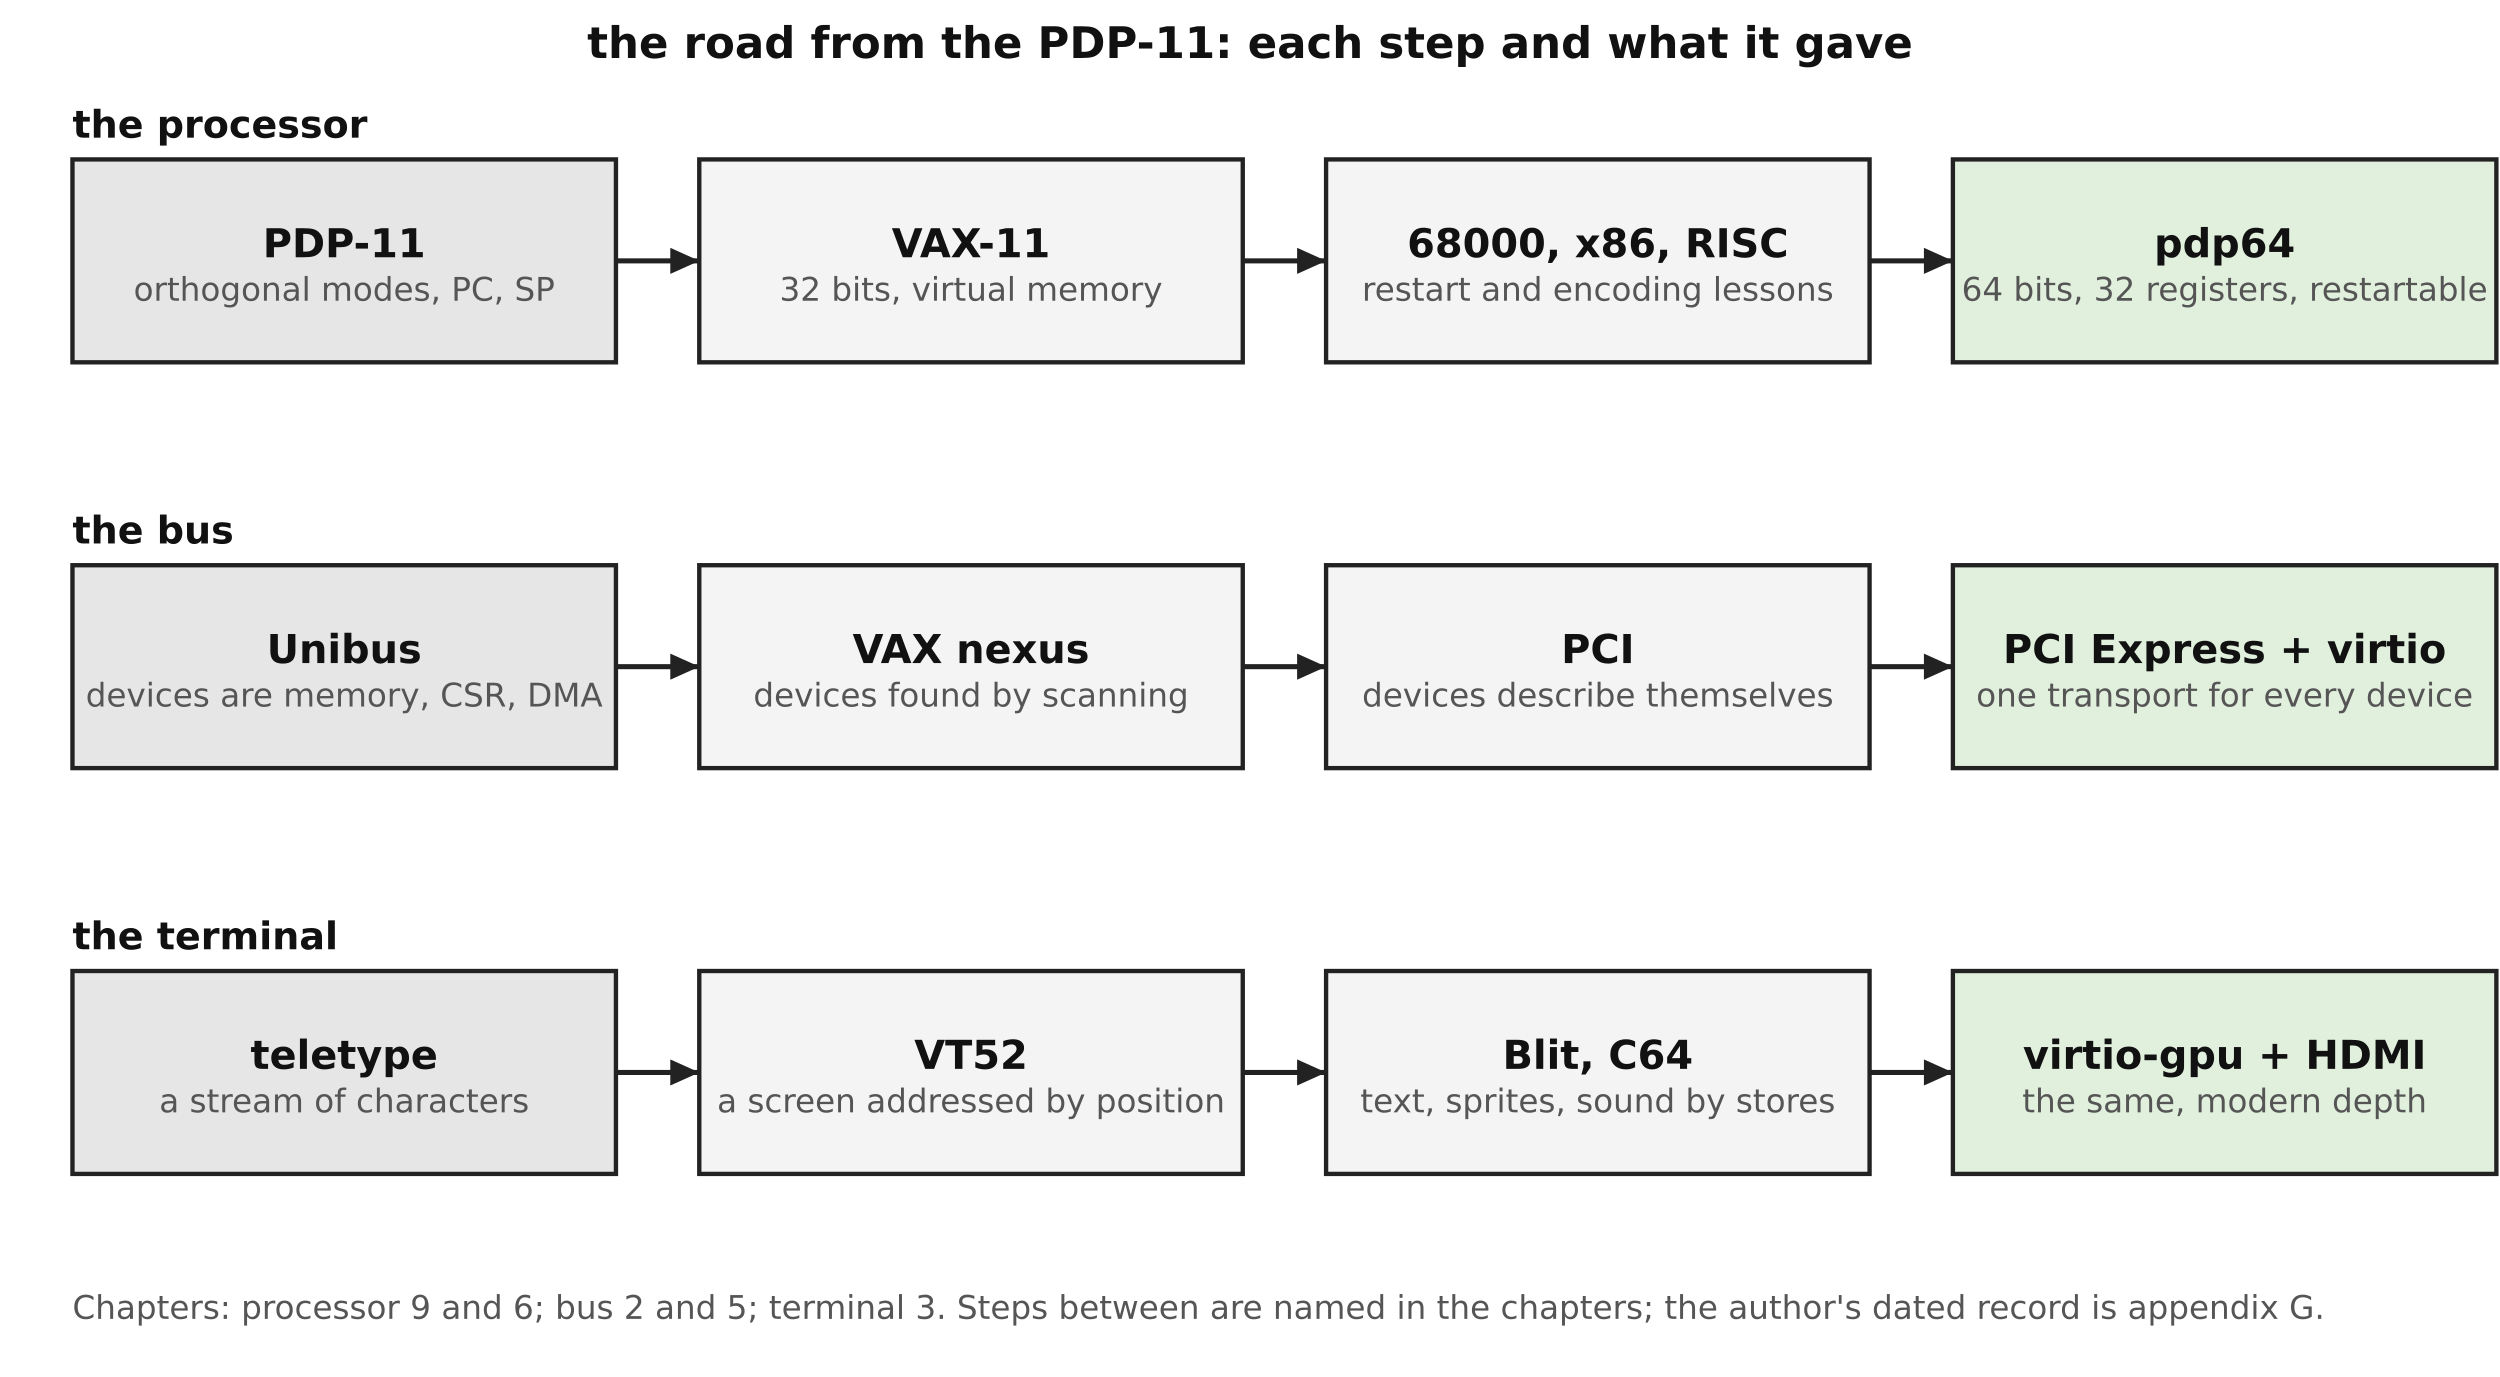
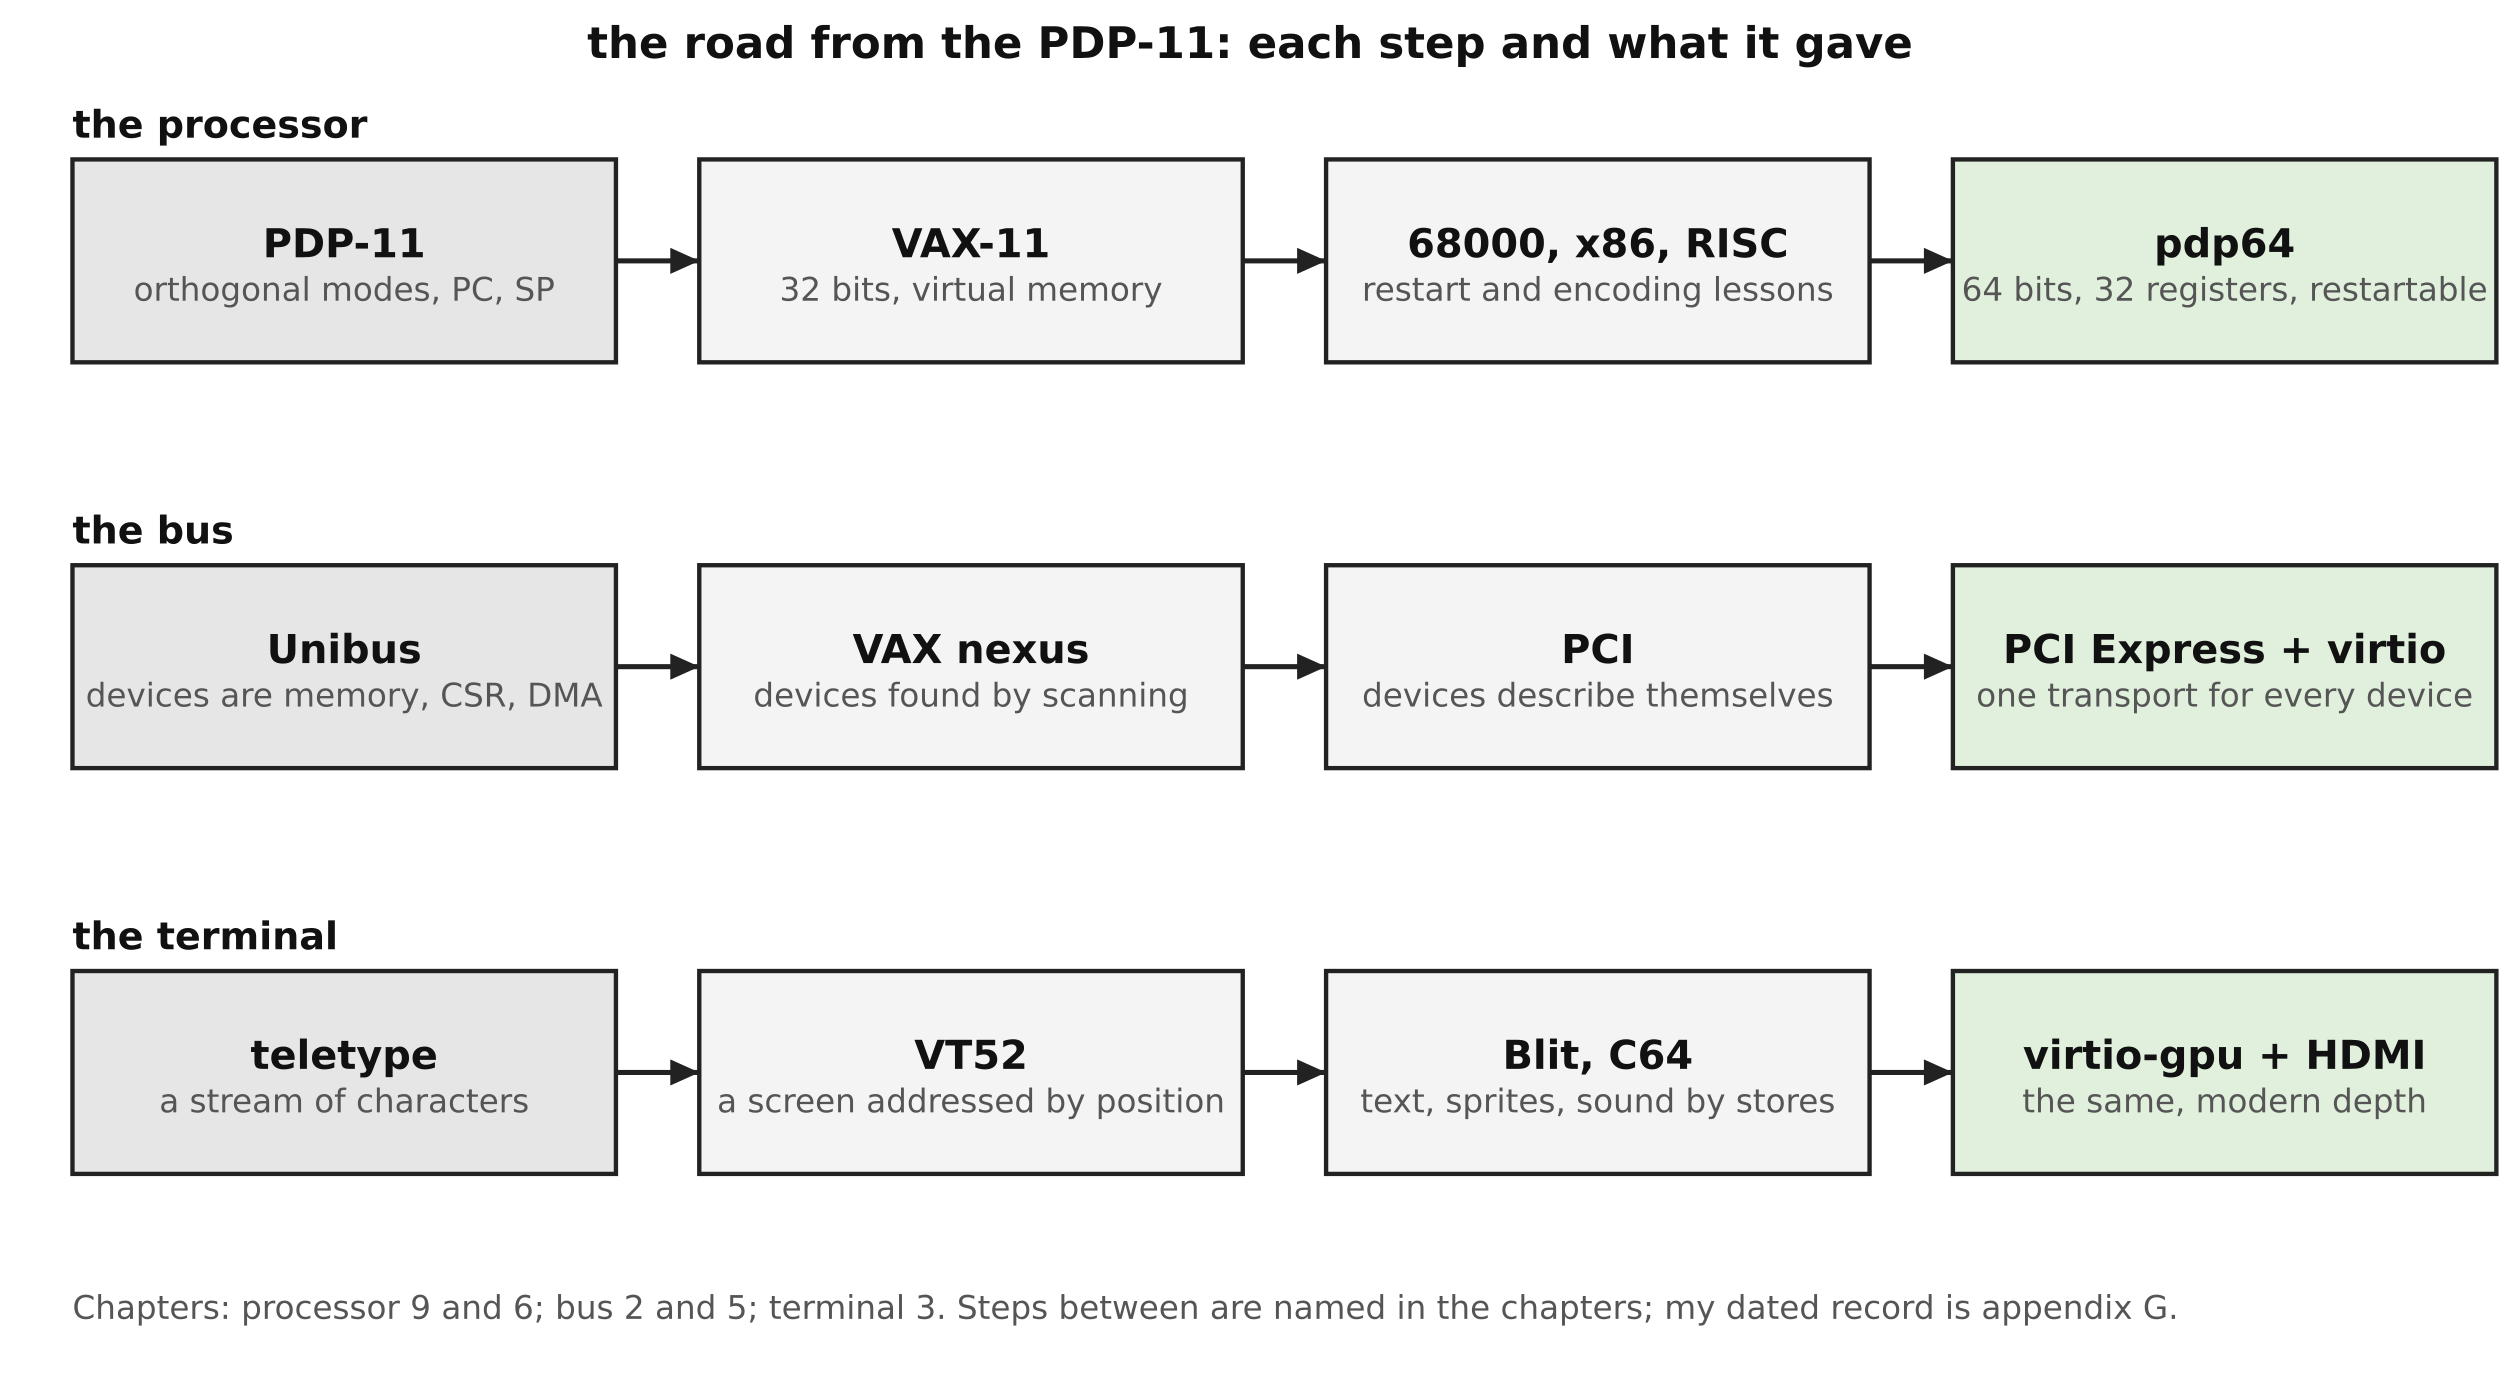
<svg xmlns="http://www.w3.org/2000/svg" width="690" height="380" viewBox="0 0 690 380" font-family="DejaVu Sans, sans-serif">
  <text x="345.0" y="16.0" font-size="12" text-anchor="middle" fill="#111" font-family="DejaVu Sans, sans-serif" font-weight="bold">the road from the PDP-11: each step and what it gave</text>
  <text x="20.0" y="38.0" font-size="10.5" text-anchor="start" fill="#111" font-family="DejaVu Sans, sans-serif" font-weight="bold">the processor</text>
  <rect x="20.0" y="44.0" width="150.0" height="56.0" fill="#e6e6e6" stroke="#222" stroke-width="1.2" />
  <text x="95.0" y="71.0" font-size="11" text-anchor="middle" fill="#111" font-family="DejaVu Sans, sans-serif" font-weight="bold">PDP-11</text>
  <text x="95.0" y="83.0" font-size="9" text-anchor="middle" fill="#555" font-family="DejaVu Sans, sans-serif">orthogonal modes, PC, SP</text>
  <path d="M170.0,72.0 L193.0,72.0" fill="none" stroke="#222" stroke-width="1.4" />
  <polygon points="193.0,72.0 185.0,75.6 185.0,68.4" fill="#222" />
  <rect x="193.0" y="44.0" width="150.0" height="56.0" fill="#f4f4f4" stroke="#222" stroke-width="1.2" />
  <text x="268.0" y="71.0" font-size="11" text-anchor="middle" fill="#111" font-family="DejaVu Sans, sans-serif" font-weight="bold">VAX-11</text>
  <text x="268.0" y="83.0" font-size="9" text-anchor="middle" fill="#555" font-family="DejaVu Sans, sans-serif">32 bits, virtual memory</text>
  <path d="M343.0,72.0 L366.0,72.0" fill="none" stroke="#222" stroke-width="1.4" />
  <polygon points="366.0,72.0 358.0,75.6 358.0,68.4" fill="#222" />
  <rect x="366.0" y="44.0" width="150.0" height="56.0" fill="#f4f4f4" stroke="#222" stroke-width="1.2" />
  <text x="441.0" y="71.0" font-size="11" text-anchor="middle" fill="#111" font-family="DejaVu Sans, sans-serif" font-weight="bold">68000, x86, RISC</text>
  <text x="441.0" y="83.0" font-size="9" text-anchor="middle" fill="#555" font-family="DejaVu Sans, sans-serif">restart and encoding lessons</text>
  <path d="M516.0,72.0 L539.0,72.0" fill="none" stroke="#222" stroke-width="1.4" />
  <polygon points="539.0,72.0 531.0,75.6 531.0,68.4" fill="#222" />
  <rect x="539.0" y="44.0" width="150.0" height="56.0" fill="#e1f0dd" stroke="#222" stroke-width="1.2" />
  <text x="614.0" y="71.0" font-size="11" text-anchor="middle" fill="#111" font-family="DejaVu Sans, sans-serif" font-weight="bold">pdp64</text>
  <text x="614.0" y="83.0" font-size="9" text-anchor="middle" fill="#555" font-family="DejaVu Sans, sans-serif">64 bits, 32 registers, restartable</text>
  <text x="20.0" y="150.0" font-size="10.5" text-anchor="start" fill="#111" font-family="DejaVu Sans, sans-serif" font-weight="bold">the bus</text>
  <rect x="20.0" y="156.0" width="150.0" height="56.0" fill="#e6e6e6" stroke="#222" stroke-width="1.2" />
  <text x="95.0" y="183.0" font-size="11" text-anchor="middle" fill="#111" font-family="DejaVu Sans, sans-serif" font-weight="bold">Unibus</text>
  <text x="95.0" y="195.0" font-size="9" text-anchor="middle" fill="#555" font-family="DejaVu Sans, sans-serif">devices are memory, CSR, DMA</text>
  <path d="M170.0,184.0 L193.0,184.0" fill="none" stroke="#222" stroke-width="1.4" />
  <polygon points="193.0,184.0 185.0,187.6 185.0,180.4" fill="#222" />
  <rect x="193.0" y="156.0" width="150.0" height="56.0" fill="#f4f4f4" stroke="#222" stroke-width="1.2" />
  <text x="268.0" y="183.0" font-size="11" text-anchor="middle" fill="#111" font-family="DejaVu Sans, sans-serif" font-weight="bold">VAX nexus</text>
  <text x="268.0" y="195.0" font-size="9" text-anchor="middle" fill="#555" font-family="DejaVu Sans, sans-serif">devices found by scanning</text>
  <path d="M343.0,184.0 L366.0,184.0" fill="none" stroke="#222" stroke-width="1.4" />
  <polygon points="366.0,184.0 358.0,187.6 358.0,180.4" fill="#222" />
  <rect x="366.0" y="156.0" width="150.0" height="56.0" fill="#f4f4f4" stroke="#222" stroke-width="1.2" />
  <text x="441.0" y="183.0" font-size="11" text-anchor="middle" fill="#111" font-family="DejaVu Sans, sans-serif" font-weight="bold">PCI</text>
  <text x="441.0" y="195.0" font-size="9" text-anchor="middle" fill="#555" font-family="DejaVu Sans, sans-serif">devices describe themselves</text>
  <path d="M516.0,184.0 L539.0,184.0" fill="none" stroke="#222" stroke-width="1.4" />
  <polygon points="539.0,184.0 531.0,187.6 531.0,180.4" fill="#222" />
  <rect x="539.0" y="156.0" width="150.0" height="56.0" fill="#e1f0dd" stroke="#222" stroke-width="1.2" />
  <text x="614.0" y="183.0" font-size="11" text-anchor="middle" fill="#111" font-family="DejaVu Sans, sans-serif" font-weight="bold">PCI Express + virtio</text>
  <text x="614.0" y="195.0" font-size="9" text-anchor="middle" fill="#555" font-family="DejaVu Sans, sans-serif">one transport for every device</text>
  <text x="20.0" y="262.0" font-size="10.5" text-anchor="start" fill="#111" font-family="DejaVu Sans, sans-serif" font-weight="bold">the terminal</text>
  <rect x="20.0" y="268.0" width="150.0" height="56.0" fill="#e6e6e6" stroke="#222" stroke-width="1.2" />
  <text x="95.0" y="295.0" font-size="11" text-anchor="middle" fill="#111" font-family="DejaVu Sans, sans-serif" font-weight="bold">teletype</text>
  <text x="95.0" y="307.0" font-size="9" text-anchor="middle" fill="#555" font-family="DejaVu Sans, sans-serif">a stream of characters</text>
  <path d="M170.0,296.0 L193.0,296.0" fill="none" stroke="#222" stroke-width="1.4" />
  <polygon points="193.0,296.0 185.0,299.6 185.0,292.4" fill="#222" />
  <rect x="193.0" y="268.0" width="150.0" height="56.0" fill="#f4f4f4" stroke="#222" stroke-width="1.2" />
  <text x="268.0" y="295.0" font-size="11" text-anchor="middle" fill="#111" font-family="DejaVu Sans, sans-serif" font-weight="bold">VT52</text>
  <text x="268.0" y="307.0" font-size="9" text-anchor="middle" fill="#555" font-family="DejaVu Sans, sans-serif">a screen addressed by position</text>
  <path d="M343.0,296.0 L366.0,296.0" fill="none" stroke="#222" stroke-width="1.4" />
  <polygon points="366.0,296.0 358.0,299.6 358.0,292.4" fill="#222" />
  <rect x="366.0" y="268.0" width="150.0" height="56.0" fill="#f4f4f4" stroke="#222" stroke-width="1.2" />
  <text x="441.0" y="295.0" font-size="11" text-anchor="middle" fill="#111" font-family="DejaVu Sans, sans-serif" font-weight="bold">Blit, C64</text>
  <text x="441.0" y="307.0" font-size="9" text-anchor="middle" fill="#555" font-family="DejaVu Sans, sans-serif">text, sprites, sound by stores</text>
  <path d="M516.0,296.0 L539.0,296.0" fill="none" stroke="#222" stroke-width="1.4" />
  <polygon points="539.0,296.0 531.0,299.6 531.0,292.4" fill="#222" />
  <rect x="539.0" y="268.0" width="150.0" height="56.0" fill="#e1f0dd" stroke="#222" stroke-width="1.2" />
  <text x="614.0" y="295.0" font-size="11" text-anchor="middle" fill="#111" font-family="DejaVu Sans, sans-serif" font-weight="bold">virtio-gpu + HDMI</text>
  <text x="614.0" y="307.0" font-size="9" text-anchor="middle" fill="#555" font-family="DejaVu Sans, sans-serif">the same, modern depth</text>
-   <text x="20.0" y="364.0" font-size="9" text-anchor="start" fill="#555" font-family="DejaVu Sans, sans-serif">Chapters: processor 9 and 6; bus 2 and 5; terminal 3.  Steps between are named in the chapters; the author's dated record is appendix G.</text>
+   <text x="20.0" y="364.0" font-size="9" text-anchor="start" fill="#555" font-family="DejaVu Sans, sans-serif">Chapters: processor 9 and 6; bus 2 and 5; terminal 3.  Steps between are named in the chapters; my dated record is appendix G.</text>
</svg>
